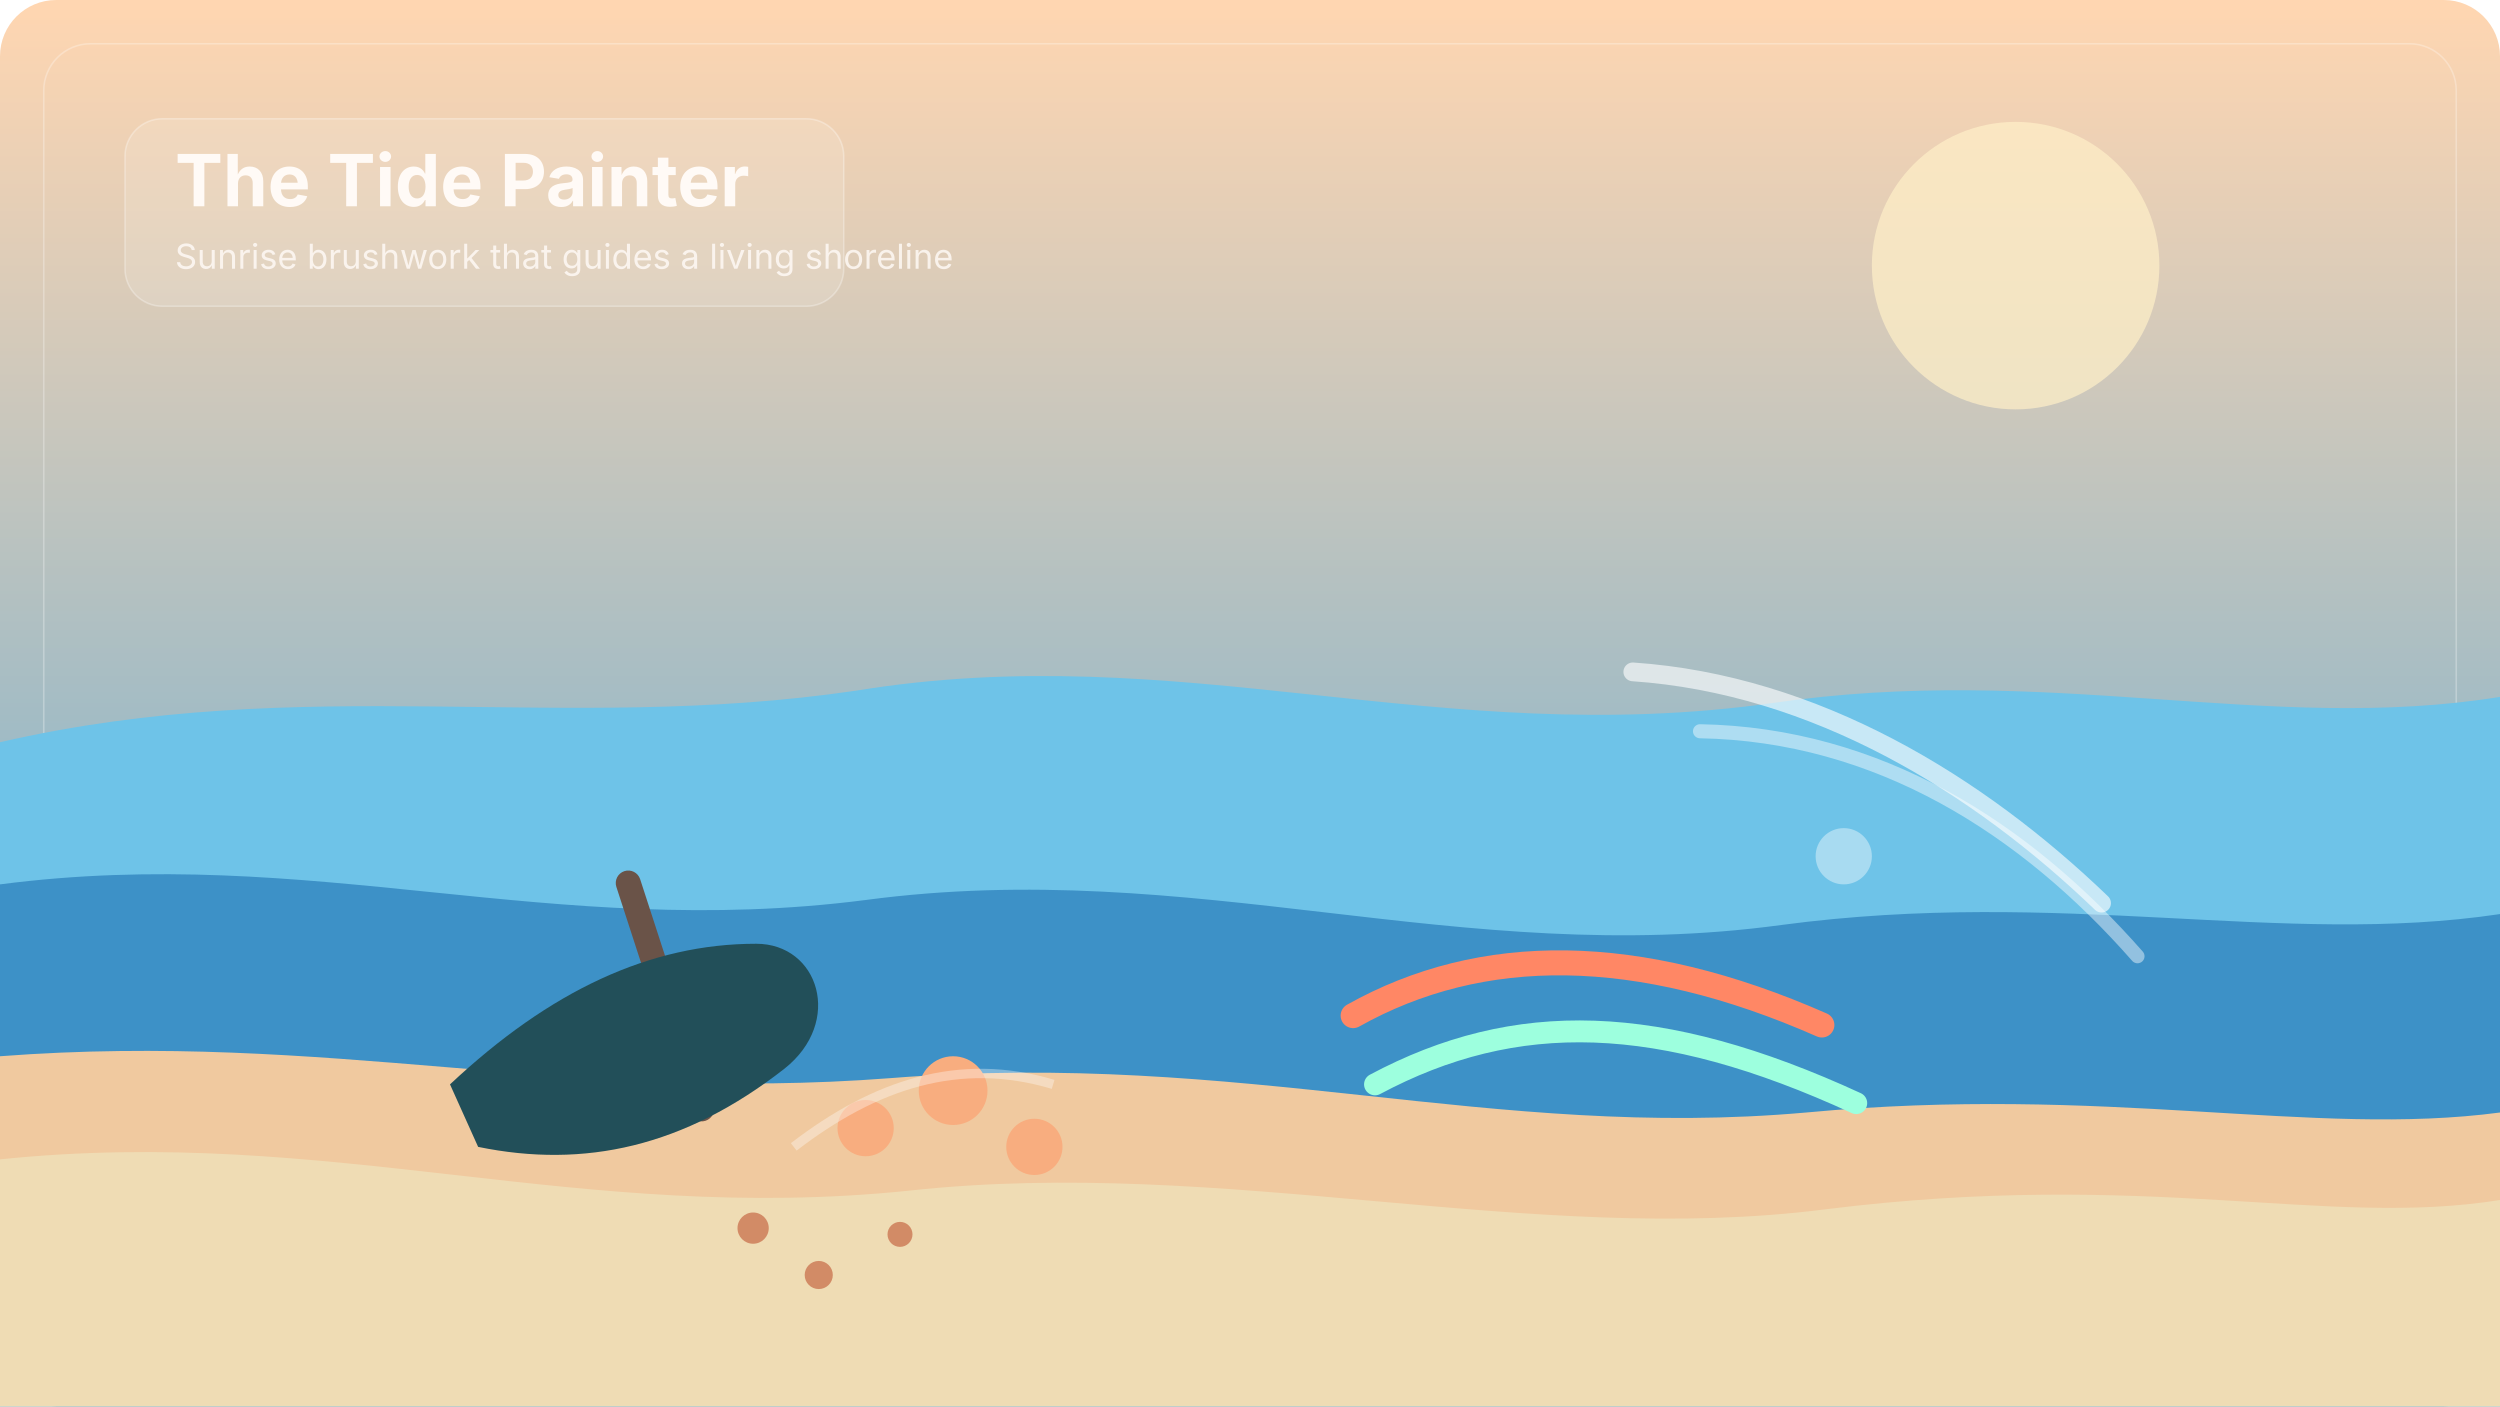
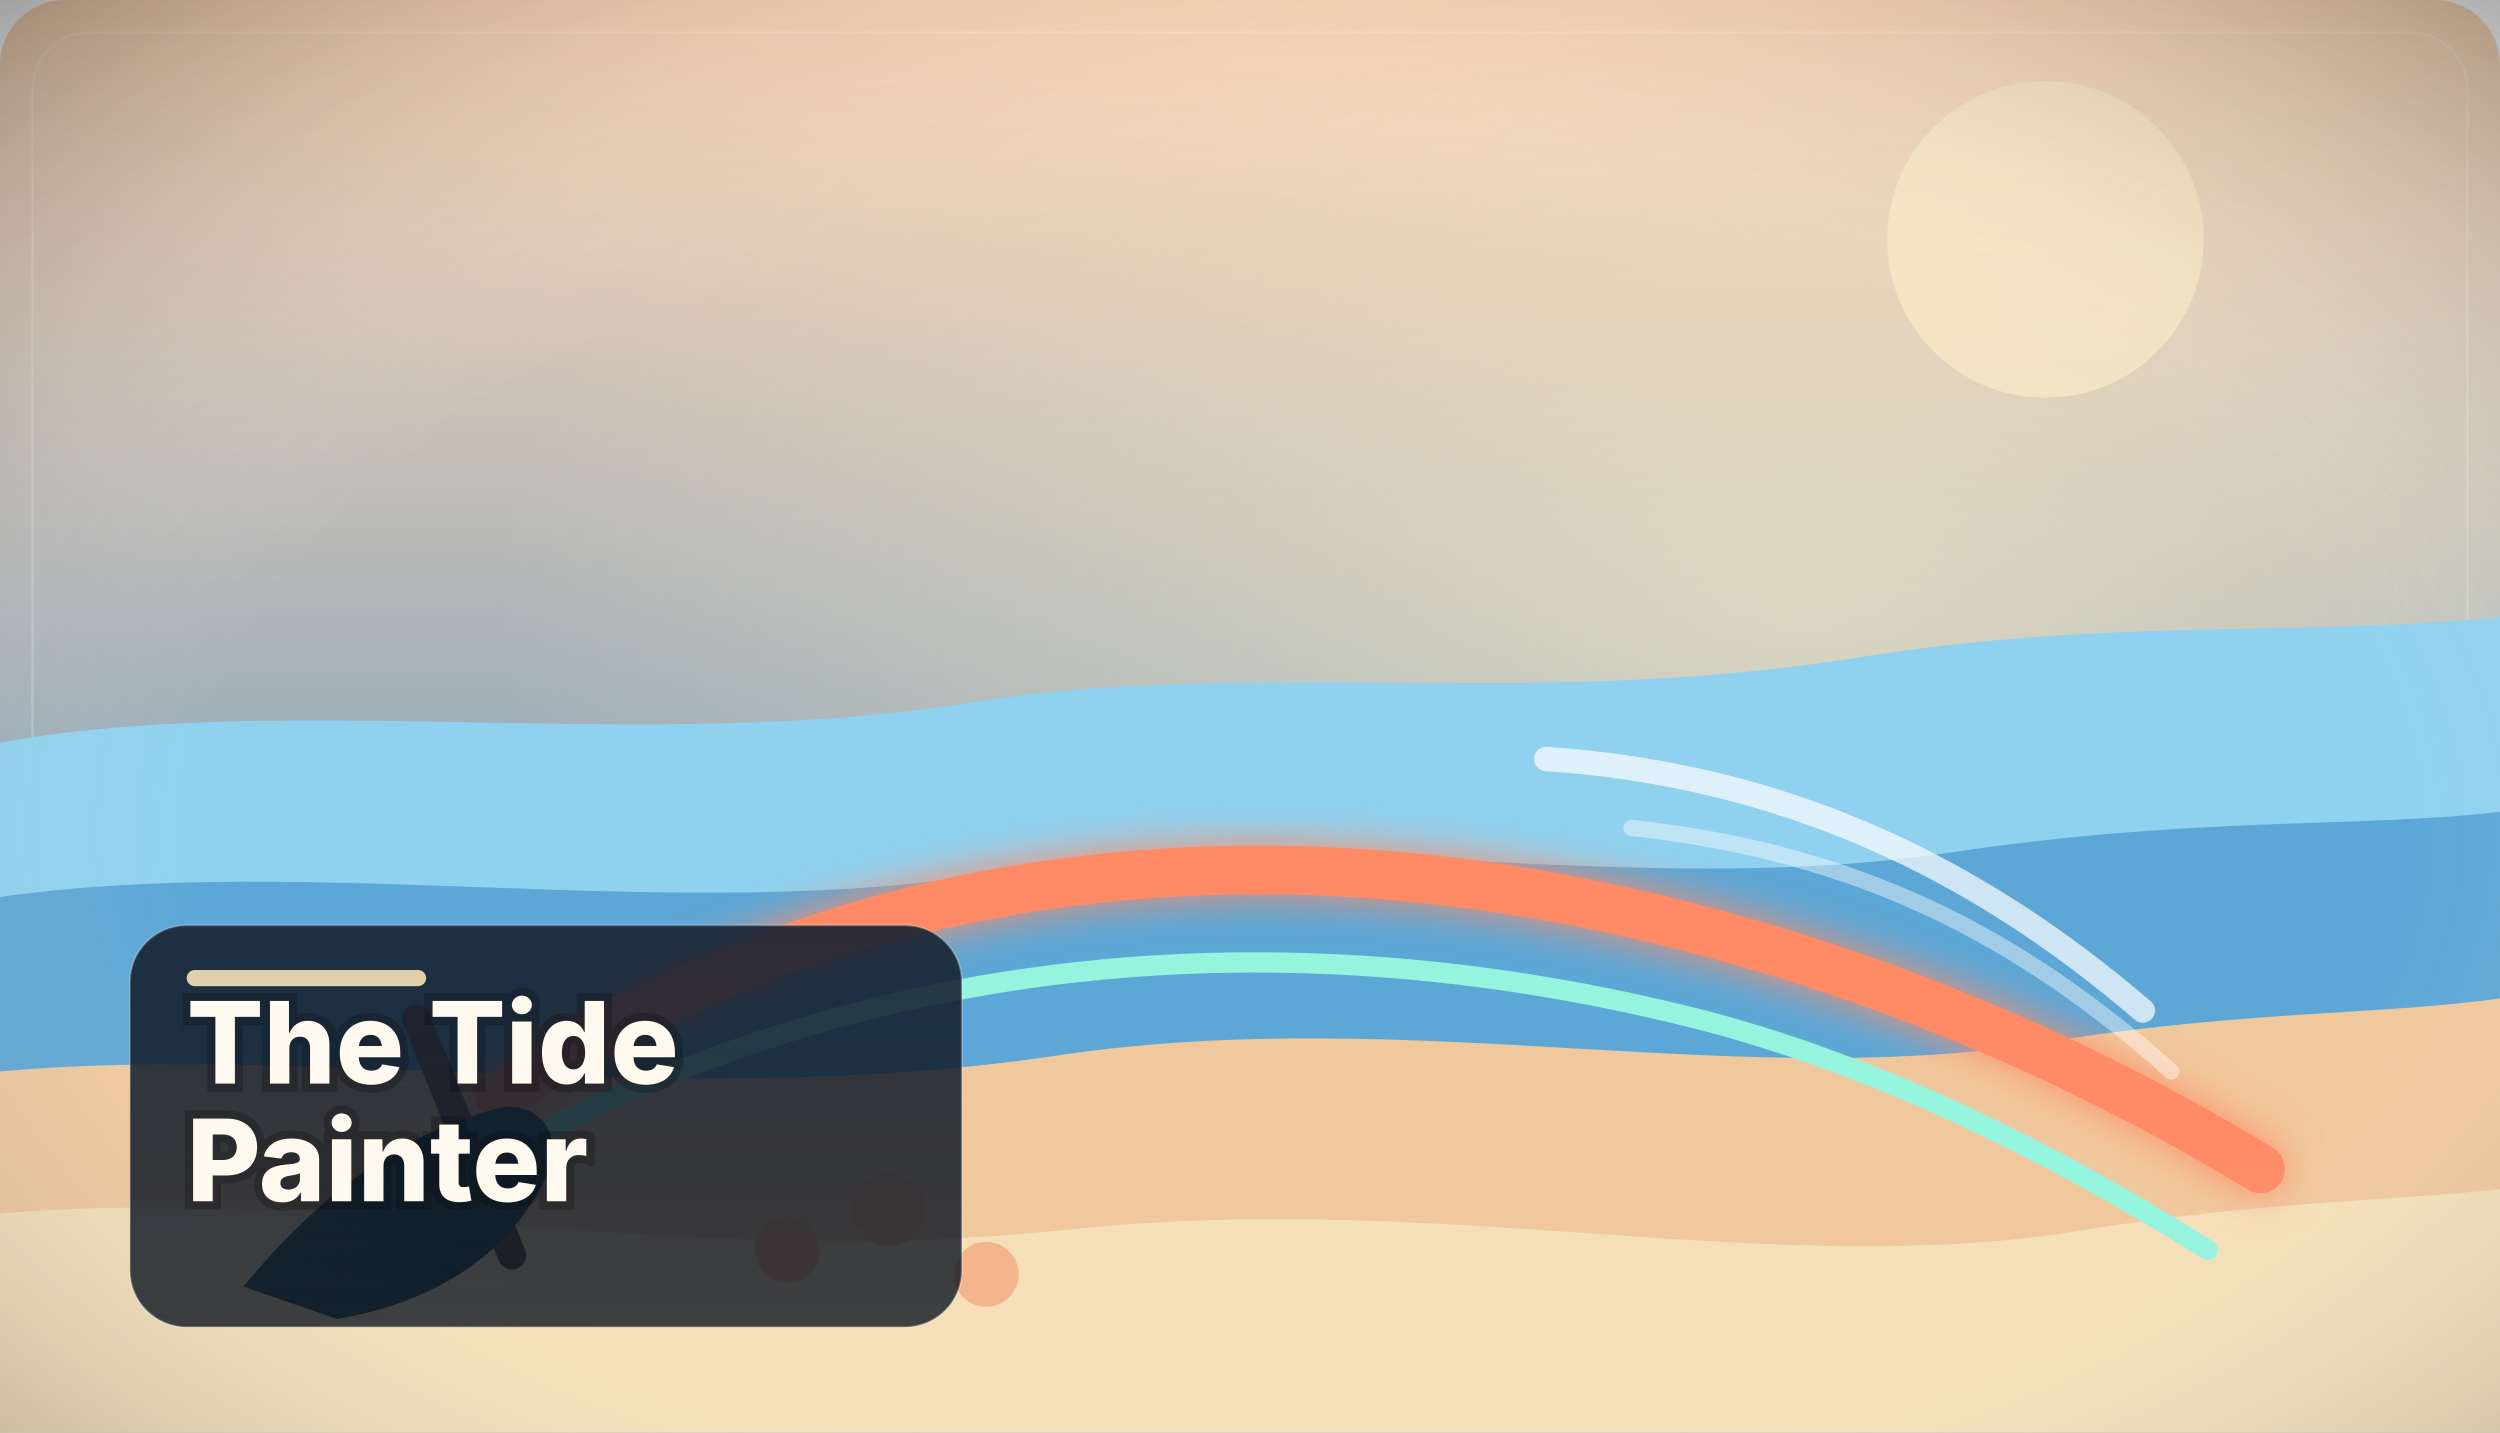
- <svg xmlns="http://www.w3.org/2000/svg" viewBox="0 0 1600 900" role="img" aria-labelledby="title desc">
+ <svg xmlns="http://www.w3.org/2000/svg" viewBox="0 0 1232 706" role="img" aria-labelledby="title desc">
  <defs>
    <linearGradient id="bg" x1="0" y1="0" x2="0" y2="1">
-       <stop offset="0%" stop-color="#ffd6b1" />
-       <stop offset="100%" stop-color="#4ba3d7" />
+       <stop offset="0%" stop-color="#ffd7b4" />
+       <stop offset="100%" stop-color="#4489bf" />
    </linearGradient>
-     <linearGradient id="sunbeam" x1="0" y1="0" x2="1" y2="1">
-       <stop offset="0%" stop-color="rgba(255,255,255,0.65)" />
-       <stop offset="100%" stop-color="rgba(255,255,255,0)" />
+     <radialGradient id="bloom" cx="72%" cy="42%" r="52%">
+       <stop offset="0%" stop-color="#fff0c7" stop-opacity="0.56" />
+       <stop offset="100%" stop-color="#fff0c7" stop-opacity="0" />
+     </radialGradient>
+     <linearGradient id="panel" x1="0" y1="0" x2="0" y2="1">
+       <stop offset="0%" stop-color="#162232" stop-opacity="0.9" />
+       <stop offset="100%" stop-color="#0b121d" stop-opacity="0.78" />
    </linearGradient>
-     <linearGradient id="glass" x1="0" y1="0" x2="1" y2="1">
-       <stop offset="0%" stop-color="rgba(255,255,255,0.45)" />
-       <stop offset="100%" stop-color="rgba(255,255,255,0.08)" />
-     </linearGradient>
-     <linearGradient id="warm" x1="0" y1="0" x2="1" y2="0">
-       <stop offset="0%" stop-color="#ffd7ac" />
-       <stop offset="100%" stop-color="#ff9e64" />
-     </linearGradient>
-     <filter id="softGlow" x="-30%" y="-30%" width="160%" height="160%">
-       <feGaussianBlur stdDeviation="12" result="blur" />
+     <radialGradient id="fog" cx="52%" cy="58%" r="78%">
+       <stop offset="56%" stop-color="#ffffff" stop-opacity="0" />
+       <stop offset="100%" stop-color="#05070a" stop-opacity="0.38" />
+     </radialGradient>
+     <filter id="shadow" x="-40%" y="-40%" width="180%" height="180%">
+       <feDropShadow dx="0" dy="14" stdDeviation="18" flood-color="#04101b" flood-opacity="0.35" />
+     </filter>
+     <filter id="glow" x="-40%" y="-40%" width="180%" height="180%">
+       <feGaussianBlur stdDeviation="10" result="blur" />
      <feMerge>
        <feMergeNode in="blur" />
        <feMergeNode in="SourceGraphic" />
      </feMerge>
    </filter>
  </defs>
-   <rect width="1600" height="900" rx="36" fill="url(#bg)" />
-   <rect x="28" y="28" width="1544" height="844" rx="30" fill="none" stroke="rgba(255,255,255,0.28)" />
-   <rect x="80" y="76" width="460" height="120" rx="24" fill="rgba(255,251,247,0.14)" stroke="rgba(255,255,255,0.3)" />
-   <text x="112" y="132" font-family="Inter, Arial, sans-serif" font-size="46" font-weight="700" fill="#fffaf6">The Tide Painter</text>
-   <text x="112" y="172" font-family="Inter, Arial, sans-serif" font-size="22" fill="rgba(255,250,246,0.82)">Sunrise brushwork that guides a living shoreline</text>
-   <circle cx="1290" cy="170" r="92" fill="#fff0c8" opacity="0.7" />
-   <path d="M0 475 C196 430 358 470 548 442 C756 408 920 480 1134 450 C1310 424 1452 470 1600 446 V900 H0 Z" fill="#6ec3e8" />
-   <path d="M0 566 C200 540 352 602 554 576 C764 548 934 620 1140 592 C1320 568 1460 606 1600 585 V900 H0 Z" fill="#3d91c7" />
-   <path d="M0 676 C210 660 362 706 570 690 C796 672 954 730 1156 712 C1348 694 1480 728 1600 712 V900 H0 Z" fill="#f0c99f" />
-   <path d="M0 742 C212 720 370 784 582 762 C784 740 980 798 1168 774 C1376 748 1488 786 1600 768 V900 H0 Z" fill="#efdcb4" />
-   <path d="M866 650 C948 604 1048 604 1166 656" fill="none" stroke="#ff8765" stroke-width="16" stroke-linecap="round" />
-   <path d="M880 694 C970 646 1062 648 1188 706" fill="none" stroke="#9dffde" stroke-width="14" stroke-linecap="round" />
-   <path d="M1045 430 C1162 438 1266 502 1345 578" fill="none" stroke="rgba(255,255,255,0.62)" stroke-width="12" stroke-linecap="round" />
-   <path d="M1088 468 C1202 470 1296 530 1368 612" fill="none" stroke="rgba(255,255,255,0.44)" stroke-width="9" stroke-linecap="round" />
-   <rect x="392" y="560" width="16" height="168" rx="8" fill="#6a5348" transform="rotate(-18 392 560)" />
-   <path d="M288 694 C352 634 416 604 484 604 C524 604 540 654 502 684 C438 734 374 748 306 734 Z" fill="#224f59" />
-   <circle cx="554" cy="722" r="18" fill="#f8ad7f" />
-   <circle cx="610" cy="698" r="22" fill="#f8ad7f" />
-   <circle cx="662" cy="734" r="18" fill="#f8ad7f" />
-   <path d="M508 734 C560 694 614 676 674 694" fill="none" stroke="rgba(255,255,255,0.34)" stroke-width="6" />
-   <circle cx="482" cy="786" r="10" fill="#d28b66" />
-   <circle cx="524" cy="816" r="9" fill="#d28b66" />
-   <circle cx="576" cy="790" r="8" fill="#d28b66" />
-   <circle cx="1180" cy="548" r="18" fill="rgba(255,255,255,0.4)" />
+   <rect width="1232" height="706" rx="32" fill="url(#bg)" />
+   <rect x="16" y="16" width="1200" height="674" rx="28" fill="none" stroke="rgba(255,255,255,0.24)" />
+   <rect width="1232" height="706" fill="url(#bloom)" />
+   <circle cx="1008" cy="118" r="78" fill="#fff0c9" opacity="0.56" />
+   <path d="M0 366 C142 340 320 372 480 346 C620 324 752 350 916 324 C1040 304 1138 314 1232 304 V706 H0 Z" fill="#8fd1ef" />
+   <path d="M0 442 C156 420 332 456 492 430 C644 404 802 444 962 420 C1082 402 1168 408 1232 400 V706 H0 Z" fill="#5ca7d6" />
+   <path d="M0 528 C154 514 336 548 522 520 C698 494 862 540 1018 512 C1110 498 1176 500 1232 492 V706 H0 Z" fill="#f0c89d" />
+   <path d="M0 598 C166 584 336 626 526 606 C714 586 874 632 1028 606 C1114 592 1178 592 1232 586 V706 H0 Z" fill="#f5dfb9" />
+   <path d="M246 540 C404 432 602 404 804 450 C918 476 1022 520 1114 576" fill="none" stroke="#ff8b66" stroke-width="24" stroke-linecap="round" filter="url(#glow)" />
+   <path d="M256 564 C432 470 630 452 828 500 C920 522 1012 568 1088 616" fill="none" stroke="#95f4de" stroke-width="10" stroke-linecap="round" />
+   <path d="M762 374 C878 382 972 426 1056 498" fill="none" stroke="rgba(255,255,255,0.7)" stroke-width="12" stroke-linecap="round" />
+   <path d="M804 408 C916 420 996 462 1070 528" fill="none" stroke="rgba(255,255,255,0.42)" stroke-width="8" stroke-linecap="round" />
+   <rect x="196" y="498" width="14" height="140" rx="7" fill="#61473d" transform="rotate(-22 196 498)" />
+   <path d="M120 634 C156 590 198 558 246 546 C266 542 278 560 270 578 C252 618 214 642 166 650 Z" fill="#1f4854" />
+   <circle cx="388" cy="616" r="16" fill="#f5b58c" />
+   <circle cx="438" cy="596" r="18" fill="#f5b58c" />
+   <circle cx="486" cy="628" r="16" fill="#f5b58c" />
+   <rect width="1232" height="706" fill="url(#fog)" />
+   <rect x="64" y="456" width="410" height="198" rx="28" fill="url(#panel)" stroke="rgba(255,255,255,0.24)" />
+   <rect x="92" y="478" width="118" height="8" rx="4" fill="rgba(255,234,188,0.86)" />
+   <text x="92" y="534" font-family="Inter, Arial, sans-serif" font-size="56" font-weight="800" fill="#fff9ef" paint-order="stroke" stroke="rgba(0,0,0,0.22)" stroke-width="8">The Tide</text>
+   <text x="92" y="592" font-family="Inter, Arial, sans-serif" font-size="56" font-weight="800" fill="#fff9ef" paint-order="stroke" stroke="rgba(0,0,0,0.22)" stroke-width="8">Painter</text>
</svg>
